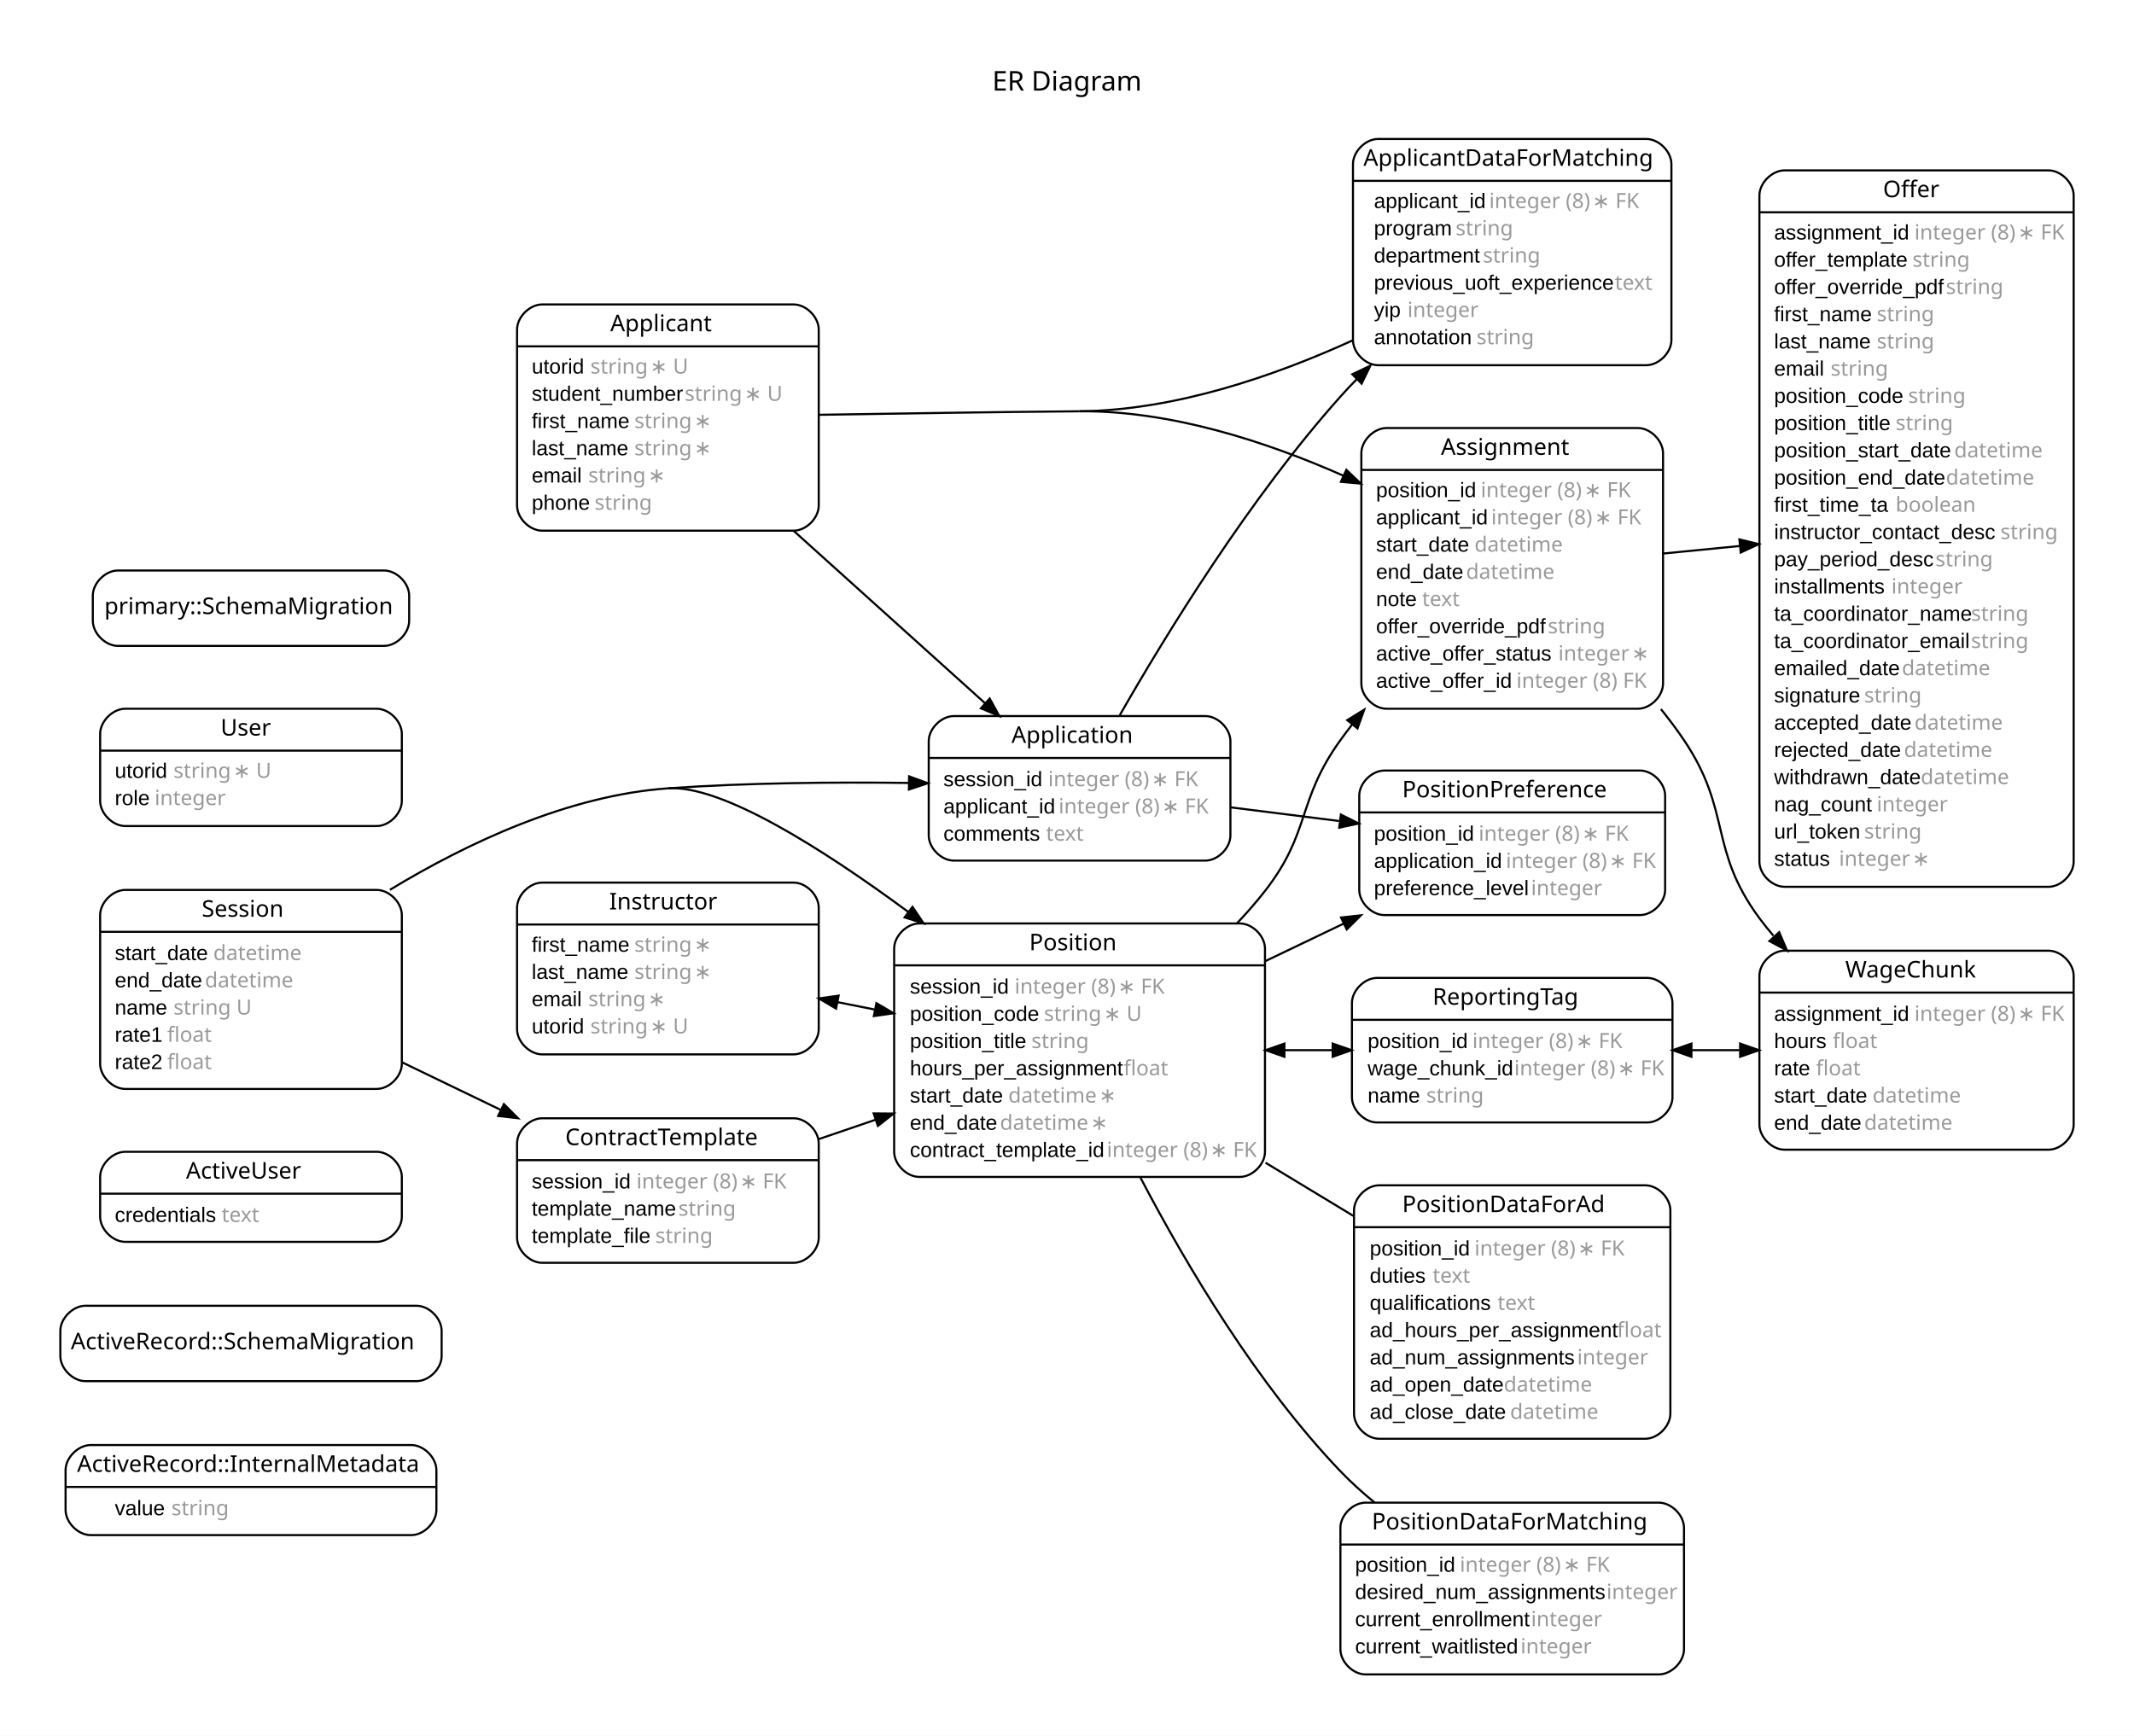
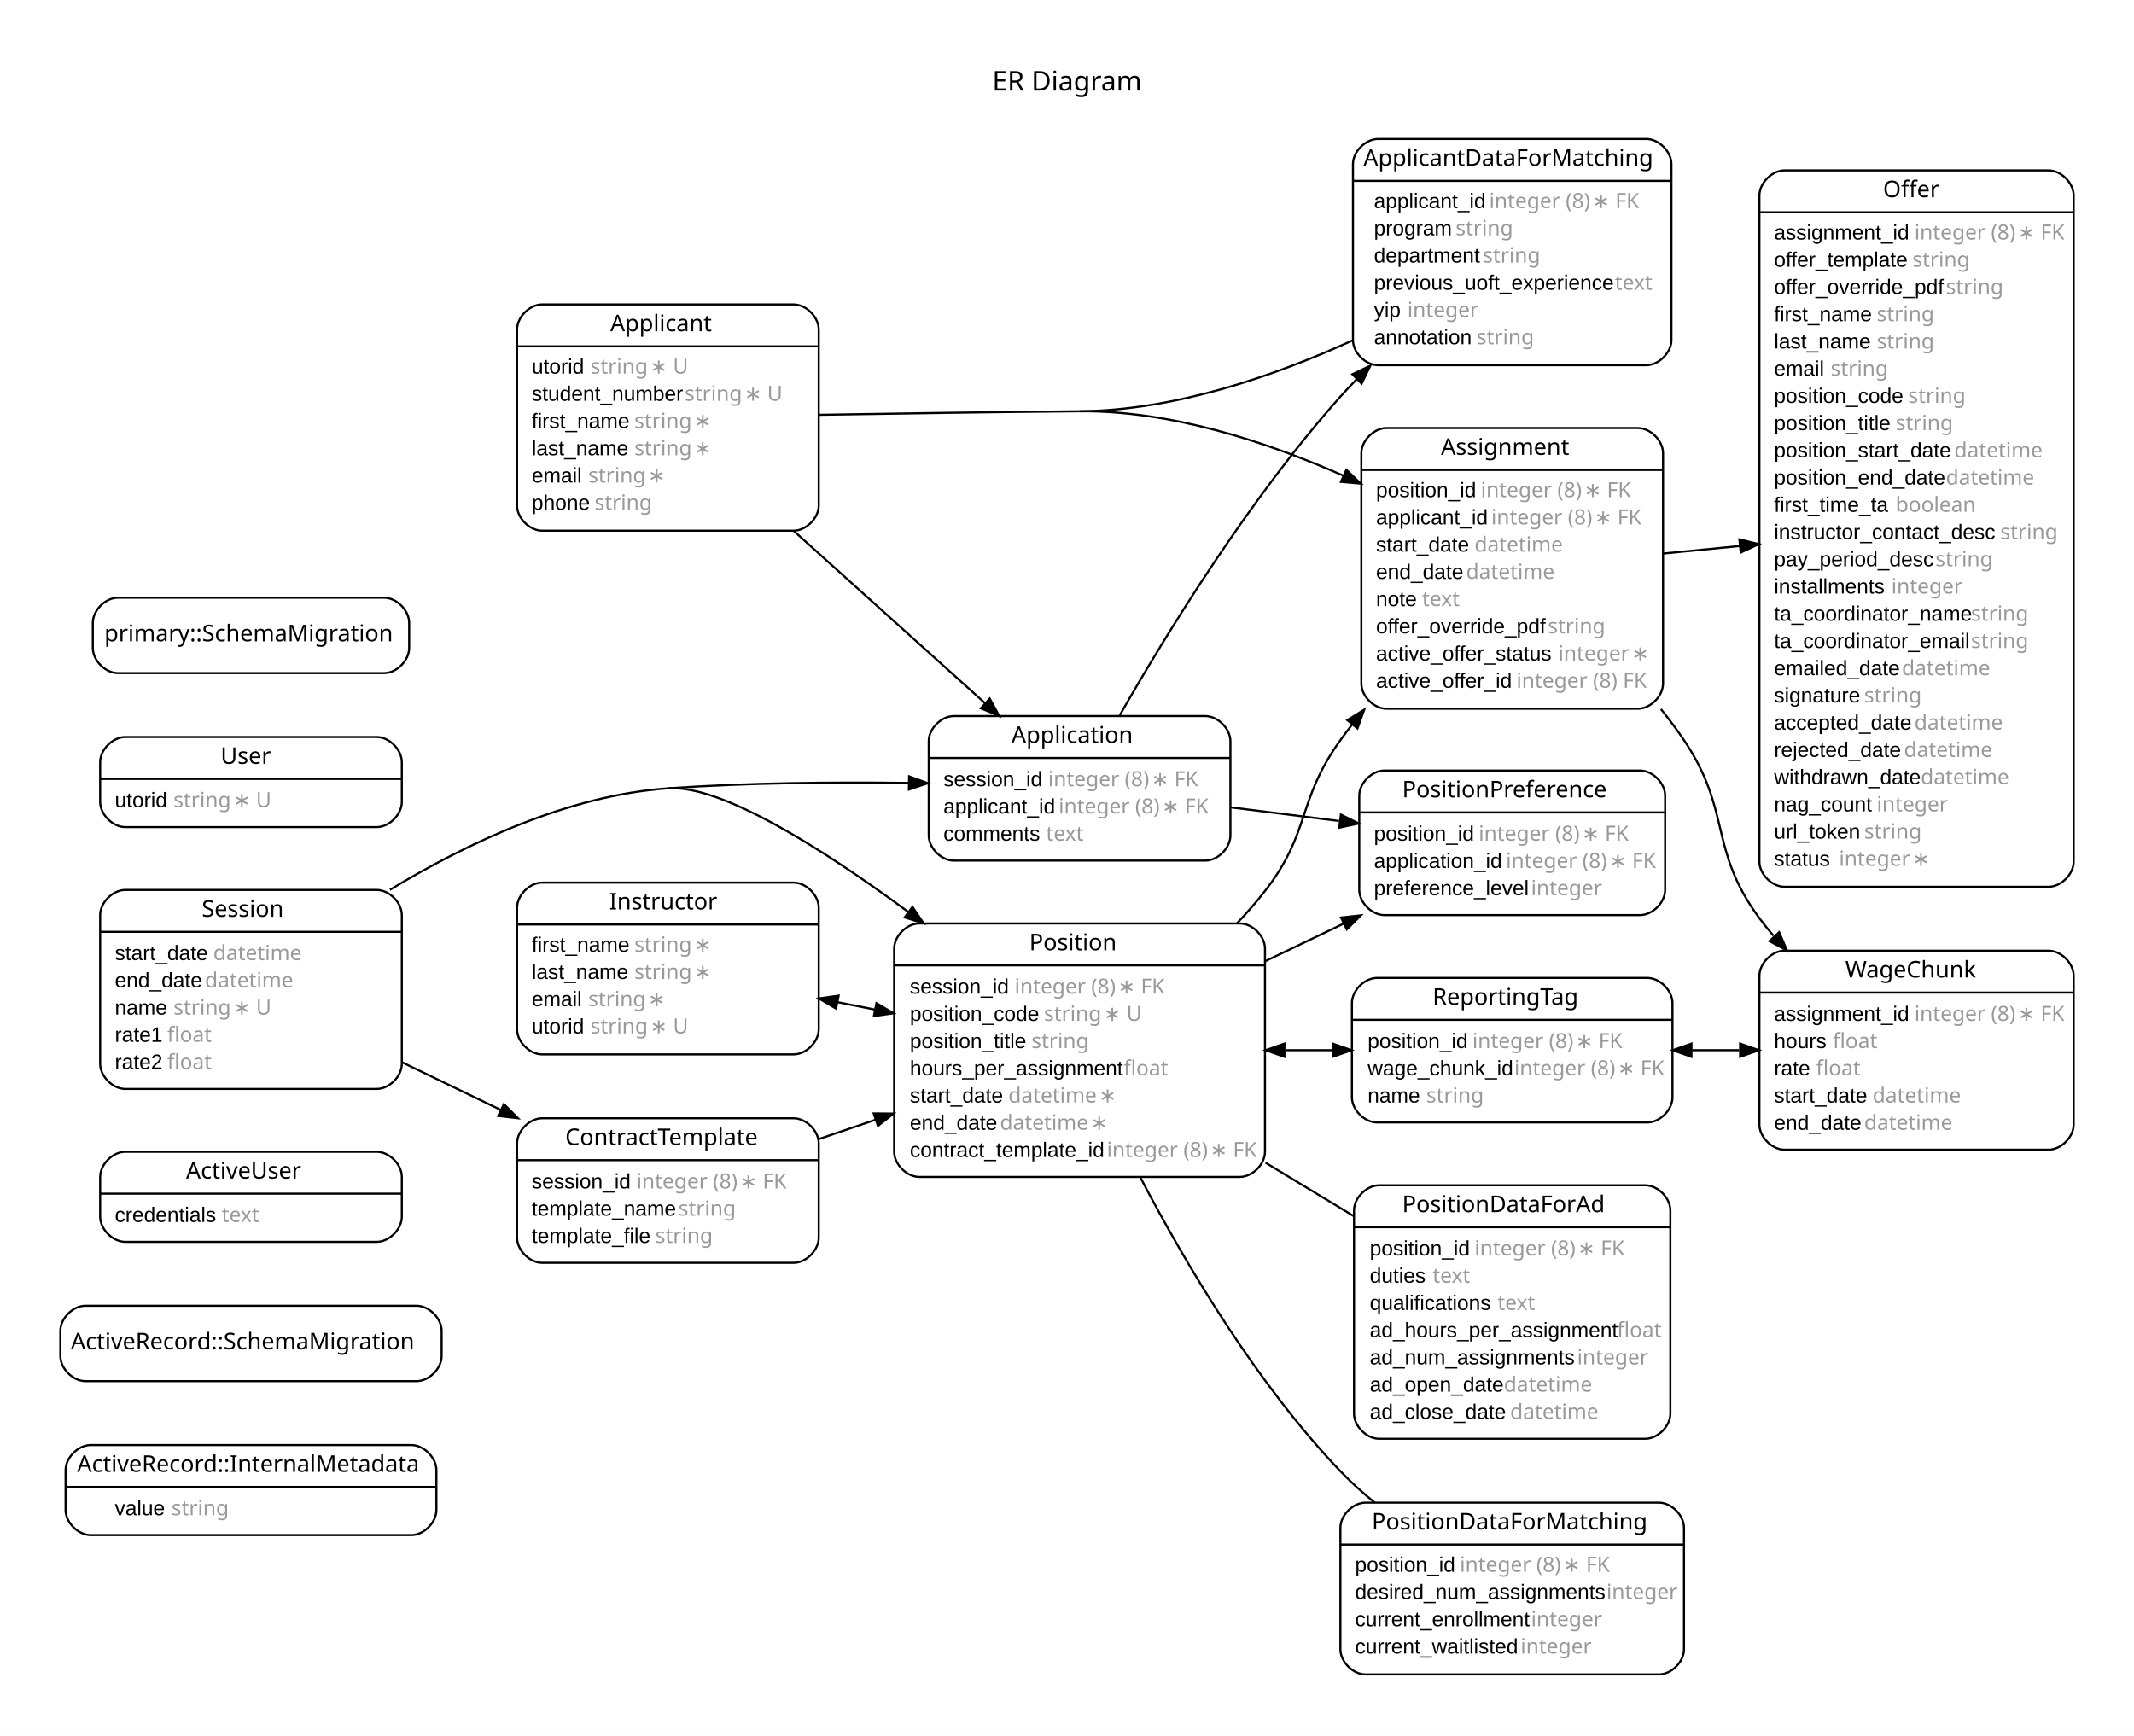
<svg xmlns="http://www.w3.org/2000/svg" width="1019pt" height="829pt" viewBox="0.00 0.00 1018.60 828.60">
  <g id="graph0" class="graph" transform="scale(1 1) rotate(0) translate(28.8 799.8)">
    <polygon fill="#ffffff" stroke="transparent" points="-28.8,28.8 -28.8,-799.8 989.8,-799.8 989.8,28.8 -28.8,28.8" />
    <text text-anchor="middle" x="480.5" y="-756.6" font-family="Arial Bold" font-size="13.00" fill="#000000">ER Diagram</text>
    <g id="node1" class="node">
      <path fill="none" stroke="#000000" d="M14.5,-67C14.5,-67 167.5,-67 167.5,-67 173.5,-67 179.5,-73 179.5,-79 179.5,-79 179.5,-98 179.5,-98 179.5,-104 173.5,-110 167.5,-110 167.5,-110 14.5,-110 14.5,-110 8.5,-110 2.5,-104 2.5,-98 2.5,-98 2.5,-79 2.5,-79 2.5,-73 8.5,-67 14.5,-67" />
      <text text-anchor="start" x="8" y="-97.2" font-family="Arial Bold" font-size="11.00" fill="#000000">ActiveRecord::InternalMetadata</text>
      <polyline fill="none" stroke="#000000" points="2.5,-90 179.5,-90 " />
      <text text-anchor="start" x="26" y="-76.5" font-family="Arial" font-size="10.00" fill="#000000">value </text>
      <text text-anchor="start" x="53" y="-76.5" font-family="Arial Italic" font-size="10.00" fill="#999999">string</text>
    </g>
    <g id="node2" class="node">
      <path fill="none" stroke="#000000" d="M12,-140.5C12,-140.5 170,-140.5 170,-140.5 176,-140.5 182,-146.5 182,-152.5 182,-152.5 182,-164.5 182,-164.5 182,-170.5 176,-176.5 170,-176.5 170,-176.5 12,-176.5 12,-176.5 6,-176.5 0,-170.5 0,-164.5 0,-164.5 0,-152.5 0,-152.5 0,-146.5 6,-140.5 12,-140.5" />
      <text text-anchor="start" x="5" y="-155.7" font-family="Arial Bold" font-size="11.00" fill="#000000">ActiveRecord::SchemaMigration</text>
    </g>
    <g id="node3" class="node">
      <path fill="none" stroke="#000000" d="M31,-207C31,-207 151,-207 151,-207 157,-207 163,-213 163,-219 163,-219 163,-238 163,-238 163,-244 157,-250 151,-250 151,-250 31,-250 31,-250 25,-250 19,-244 19,-238 19,-238 19,-219 19,-219 19,-213 25,-207 31,-207" />
      <text text-anchor="start" x="60" y="-237.2" font-family="Arial Bold" font-size="11.00" fill="#000000">ActiveUser</text>
      <polyline fill="none" stroke="#000000" points="19,-230 163,-230 " />
      <text text-anchor="start" x="26" y="-216.5" font-family="Arial" font-size="10.00" fill="#000000">credentials </text>
      <text text-anchor="start" x="77" y="-216.5" font-family="Arial Italic" font-size="10.00" fill="#999999">text</text>
    </g>
    <g id="node4" class="node">
      <path fill="none" stroke="#000000" d="M230,-546.5C230,-546.5 350,-546.5 350,-546.5 356,-546.5 362,-552.5 362,-558.5 362,-558.5 362,-642.5 362,-642.5 362,-648.5 356,-654.5 350,-654.5 350,-654.5 230,-654.5 230,-654.5 224,-654.5 218,-648.5 218,-642.5 218,-642.5 218,-558.5 218,-558.5 218,-552.5 224,-546.5 230,-546.5" />
      <text text-anchor="start" x="262.5" y="-641.7" font-family="Arial Bold" font-size="11.00" fill="#000000">Applicant</text>
      <polyline fill="none" stroke="#000000" points="218,-634.5 362,-634.5 " />
      <text text-anchor="start" x="225" y="-621.5" font-family="Arial" font-size="10.00" fill="#000000">utorid </text>
      <text text-anchor="start" x="253" y="-621.5" font-family="Arial Italic" font-size="10.00" fill="#999999">string ∗ U</text>
      <text text-anchor="start" x="225" y="-608.5" font-family="Arial" font-size="10.00" fill="#000000">student_number </text>
      <text text-anchor="start" x="298" y="-608.5" font-family="Arial Italic" font-size="10.00" fill="#999999">string ∗ U</text>
      <text text-anchor="start" x="225" y="-595.5" font-family="Arial" font-size="10.00" fill="#000000">first_name </text>
      <text text-anchor="start" x="274" y="-595.5" font-family="Arial Italic" font-size="10.00" fill="#999999">string ∗</text>
      <text text-anchor="start" x="225" y="-582.5" font-family="Arial" font-size="10.00" fill="#000000">last_name </text>
      <text text-anchor="start" x="274" y="-582.5" font-family="Arial Italic" font-size="10.00" fill="#999999">string ∗</text>
      <text text-anchor="start" x="225" y="-569.5" font-family="Arial" font-size="10.00" fill="#000000">email </text>
      <text text-anchor="start" x="252" y="-569.5" font-family="Arial Italic" font-size="10.00" fill="#999999">string ∗</text>
      <text text-anchor="start" x="225" y="-556.5" font-family="Arial" font-size="10.00" fill="#000000">phone </text>
      <text text-anchor="start" x="255" y="-556.5" font-family="Arial Italic" font-size="10.00" fill="#999999">string</text>
    </g>
    <g id="node5" class="node">
      <path fill="none" stroke="#000000" d="M629,-625.5C629,-625.5 757,-625.5 757,-625.5 763,-625.5 769,-631.5 769,-637.5 769,-637.5 769,-721.5 769,-721.5 769,-727.5 763,-733.5 757,-733.5 757,-733.5 629,-733.5 629,-733.5 623,-733.5 617,-727.5 617,-721.5 617,-721.5 617,-637.5 617,-637.5 617,-631.5 623,-625.5 629,-625.5" />
      <text text-anchor="start" x="622" y="-720.7" font-family="Arial Bold" font-size="11.00" fill="#000000">ApplicantDataForMatching</text>
      <polyline fill="none" stroke="#000000" points="617,-713.5 769,-713.5 " />
      <text text-anchor="start" x="627" y="-700.5" font-family="Arial" font-size="10.00" fill="#000000">applicant_id </text>
      <text text-anchor="start" x="682" y="-700.5" font-family="Arial Italic" font-size="10.00" fill="#999999">integer (8) ∗ FK</text>
      <text text-anchor="start" x="627" y="-687.5" font-family="Arial" font-size="10.00" fill="#000000">program </text>
      <text text-anchor="start" x="666" y="-687.5" font-family="Arial Italic" font-size="10.00" fill="#999999">string</text>
      <text text-anchor="start" x="627" y="-674.5" font-family="Arial" font-size="10.00" fill="#000000">department </text>
      <text text-anchor="start" x="679" y="-674.5" font-family="Arial Italic" font-size="10.00" fill="#999999">string</text>
      <text text-anchor="start" x="627" y="-661.5" font-family="Arial" font-size="10.00" fill="#000000">previous_uoft_experience </text>
      <text text-anchor="start" x="742" y="-661.5" font-family="Arial Italic" font-size="10.00" fill="#999999">text</text>
      <text text-anchor="start" x="627" y="-648.5" font-family="Arial" font-size="10.00" fill="#000000">yip </text>
      <text text-anchor="start" x="643" y="-648.5" font-family="Arial Italic" font-size="10.00" fill="#999999">integer</text>
      <text text-anchor="start" x="627" y="-635.5" font-family="Arial" font-size="10.00" fill="#000000">annotation </text>
      <text text-anchor="start" x="676" y="-635.5" font-family="Arial Italic" font-size="10.00" fill="#999999">string</text>
    </g>
    <g id="edge10" class="edge">
      <path fill="none" stroke="#000000" d="M486.5,-603.5C531.576,-603.899 578.971,-620.077 616.971,-637.404" />
    </g>
    <g id="node6" class="node">
      <path fill="none" stroke="#000000" d="M426.5,-389C426.5,-389 546.5,-389 546.5,-389 552.5,-389 558.5,-395 558.5,-401 558.5,-401 558.5,-446 558.5,-446 558.5,-452 552.5,-458 546.5,-458 546.5,-458 426.5,-458 426.5,-458 420.5,-458 414.5,-452 414.5,-446 414.5,-446 414.5,-401 414.5,-401 414.5,-395 420.5,-389 426.5,-389" />
      <text text-anchor="start" x="454" y="-445.2" font-family="Arial Bold" font-size="11.00" fill="#000000">Application</text>
      <polyline fill="none" stroke="#000000" points="414.5,-438 558.5,-438 " />
      <text text-anchor="start" x="421.5" y="-424.5" font-family="Arial" font-size="10.00" fill="#000000">session_id </text>
      <text text-anchor="start" x="471.5" y="-424.5" font-family="Arial Italic" font-size="10.00" fill="#999999">integer (8) ∗ FK</text>
      <text text-anchor="start" x="421.5" y="-411.5" font-family="Arial" font-size="10.00" fill="#000000">applicant_id </text>
      <text text-anchor="start" x="476.5" y="-411.5" font-family="Arial Italic" font-size="10.00" fill="#999999">integer (8) ∗ FK</text>
      <text text-anchor="start" x="421.5" y="-398.5" font-family="Arial" font-size="10.00" fill="#000000">comments </text>
      <text text-anchor="start" x="470.5" y="-398.5" font-family="Arial Italic" font-size="10.00" fill="#999999">text</text>
    </g>
    <g id="edge19" class="edge">
      <path fill="none" stroke="#000000" d="M350.024,-546.432C379.47,-519.909 414.342,-488.497 441.466,-464.065" />
      <polygon fill="#000000" stroke="#000000" points="443.608,-466.375 448.187,-458.011 439.391,-461.694 443.608,-466.375" />
    </g>
    <g id="node7" class="node">
      <path fill="none" stroke="#000000" d="M633,-461.5C633,-461.5 753,-461.5 753,-461.5 759,-461.5 765,-467.5 765,-473.5 765,-473.5 765,-583.5 765,-583.5 765,-589.5 759,-595.5 753,-595.5 753,-595.5 633,-595.5 633,-595.5 627,-595.5 621,-589.5 621,-583.5 621,-583.5 621,-473.5 621,-473.5 621,-467.5 627,-461.5 633,-461.5" />
      <text text-anchor="start" x="659" y="-582.7" font-family="Arial Bold" font-size="11.00" fill="#000000">Assignment</text>
      <polyline fill="none" stroke="#000000" points="621,-575.5 765,-575.5 " />
      <text text-anchor="start" x="628" y="-562.5" font-family="Arial" font-size="10.00" fill="#000000">position_id </text>
      <text text-anchor="start" x="678" y="-562.5" font-family="Arial Italic" font-size="10.00" fill="#999999">integer (8) ∗ FK</text>
      <text text-anchor="start" x="628" y="-549.5" font-family="Arial" font-size="10.00" fill="#000000">applicant_id </text>
      <text text-anchor="start" x="683" y="-549.5" font-family="Arial Italic" font-size="10.00" fill="#999999">integer (8) ∗ FK</text>
      <text text-anchor="start" x="628" y="-536.5" font-family="Arial" font-size="10.00" fill="#000000">start_date </text>
      <text text-anchor="start" x="675" y="-536.5" font-family="Arial Italic" font-size="10.00" fill="#999999">datetime</text>
      <text text-anchor="start" x="628" y="-523.5" font-family="Arial" font-size="10.00" fill="#000000">end_date </text>
      <text text-anchor="start" x="671" y="-523.5" font-family="Arial Italic" font-size="10.00" fill="#999999">datetime</text>
      <text text-anchor="start" x="628" y="-510.5" font-family="Arial" font-size="10.00" fill="#000000">note </text>
      <text text-anchor="start" x="650" y="-510.5" font-family="Arial Italic" font-size="10.00" fill="#999999">text</text>
      <text text-anchor="start" x="628" y="-497.5" font-family="Arial" font-size="10.00" fill="#000000">offer_override_pdf </text>
      <text text-anchor="start" x="710" y="-497.5" font-family="Arial Italic" font-size="10.00" fill="#999999">string</text>
      <text text-anchor="start" x="628" y="-484.5" font-family="Arial" font-size="10.00" fill="#000000">active_offer_status </text>
      <text text-anchor="start" x="715" y="-484.5" font-family="Arial Italic" font-size="10.00" fill="#999999">integer ∗</text>
      <text text-anchor="start" x="628" y="-471.5" font-family="Arial" font-size="10.00" fill="#000000">active_offer_id </text>
      <text text-anchor="start" x="695" y="-471.5" font-family="Arial Italic" font-size="10.00" fill="#999999">integer (8) FK</text>
    </g>
    <g id="edge17" class="edge">
      <path fill="none" stroke="#000000" d="M362.323,-601.826C399.443,-602.45 445.389,-603.136 486.5,-603.5" />
      <path fill="none" stroke="#000000" d="M486.5,-603.5C529.76,-603.883 575.222,-589.204 612.443,-572.735" />
      <polygon fill="#000000" stroke="#000000" points="613.846,-575.558 620.743,-568.973 611.245,-569.819 613.846,-575.558" />
    </g>
    <g id="edge11" class="edge">
      <path fill="none" stroke="#000000" d="M505.644,-458.333C528.078,-497.541 567.726,-562.08 611,-610.5 613.511,-613.309 616.137,-616.106 618.846,-618.874" />
      <polygon fill="#000000" stroke="#000000" points="616.69,-621.173 625.298,-625.275 621.127,-616.7 616.69,-621.173" />
    </g>
    <g id="node14" class="node">
      <path fill="none" stroke="#000000" d="M632,-363C632,-363 754,-363 754,-363 760,-363 766,-369 766,-375 766,-375 766,-420 766,-420 766,-426 760,-432 754,-432 754,-432 632,-432 632,-432 626,-432 620,-426 620,-420 620,-420 620,-375 620,-375 620,-369 626,-363 632,-363" />
      <text text-anchor="start" x="640.5" y="-419.2" font-family="Arial Bold" font-size="11.00" fill="#000000">PositionPreference</text>
      <polyline fill="none" stroke="#000000" points="620,-412 766,-412 " />
      <text text-anchor="start" x="627" y="-398.5" font-family="Arial" font-size="10.00" fill="#000000">position_id </text>
      <text text-anchor="start" x="677" y="-398.5" font-family="Arial Italic" font-size="10.00" fill="#999999">integer (8) ∗ FK</text>
      <text text-anchor="start" x="627" y="-385.5" font-family="Arial" font-size="10.00" fill="#000000">application_id </text>
      <text text-anchor="start" x="690" y="-385.5" font-family="Arial Italic" font-size="10.00" fill="#999999">integer (8) ∗ FK</text>
      <text text-anchor="start" x="627" y="-372.5" font-family="Arial" font-size="10.00" fill="#000000">preference_level </text>
      <text text-anchor="start" x="702" y="-372.5" font-family="Arial Italic" font-size="10.00" fill="#999999">integer</text>
    </g>
    <g id="edge15" class="edge">
      <path fill="none" stroke="#000000" d="M558.724,-414.406C575.406,-412.306 593.28,-410.055 610.369,-407.904" />
      <polygon fill="#000000" stroke="#000000" points="611.233,-410.97 619.769,-406.72 610.446,-404.719 611.233,-410.97" />
    </g>
    <g id="node10" class="node">
      <path fill="none" stroke="#000000" d="M823,-376.5C823,-376.5 949,-376.5 949,-376.5 955,-376.5 961,-382.5 961,-388.5 961,-388.5 961,-706.5 961,-706.5 961,-712.5 955,-718.5 949,-718.5 949,-718.5 823,-718.5 823,-718.5 817,-718.5 811,-712.5 811,-706.5 811,-706.5 811,-388.5 811,-388.5 811,-382.5 817,-376.5 823,-376.5" />
      <text text-anchor="start" x="870" y="-705.7" font-family="Arial Bold" font-size="11.00" fill="#000000">Offer</text>
      <polyline fill="none" stroke="#000000" points="811,-698.5 961,-698.5 " />
      <text text-anchor="start" x="818" y="-685.5" font-family="Arial" font-size="10.00" fill="#000000">assignment_id </text>
      <text text-anchor="start" x="885" y="-685.5" font-family="Arial Italic" font-size="10.00" fill="#999999">integer (8) ∗ FK</text>
      <text text-anchor="start" x="818" y="-672.5" font-family="Arial" font-size="10.00" fill="#000000">offer_template </text>
      <text text-anchor="start" x="884" y="-672.5" font-family="Arial Italic" font-size="10.00" fill="#999999">string</text>
      <text text-anchor="start" x="818" y="-659.5" font-family="Arial" font-size="10.00" fill="#000000">offer_override_pdf </text>
      <text text-anchor="start" x="900" y="-659.5" font-family="Arial Italic" font-size="10.00" fill="#999999">string</text>
      <text text-anchor="start" x="818" y="-646.5" font-family="Arial" font-size="10.00" fill="#000000">first_name </text>
      <text text-anchor="start" x="867" y="-646.5" font-family="Arial Italic" font-size="10.00" fill="#999999">string</text>
      <text text-anchor="start" x="818" y="-633.5" font-family="Arial" font-size="10.00" fill="#000000">last_name </text>
      <text text-anchor="start" x="867" y="-633.5" font-family="Arial Italic" font-size="10.00" fill="#999999">string</text>
      <text text-anchor="start" x="818" y="-620.5" font-family="Arial" font-size="10.00" fill="#000000">email </text>
      <text text-anchor="start" x="845" y="-620.5" font-family="Arial Italic" font-size="10.00" fill="#999999">string</text>
      <text text-anchor="start" x="818" y="-607.5" font-family="Arial" font-size="10.00" fill="#000000">position_code </text>
      <text text-anchor="start" x="882" y="-607.5" font-family="Arial Italic" font-size="10.00" fill="#999999">string</text>
      <text text-anchor="start" x="818" y="-594.5" font-family="Arial" font-size="10.00" fill="#000000">position_title </text>
      <text text-anchor="start" x="876" y="-594.5" font-family="Arial Italic" font-size="10.00" fill="#999999">string</text>
      <text text-anchor="start" x="818" y="-581.5" font-family="Arial" font-size="10.00" fill="#000000">position_start_date </text>
      <text text-anchor="start" x="904" y="-581.5" font-family="Arial Italic" font-size="10.00" fill="#999999">datetime</text>
      <text text-anchor="start" x="818" y="-568.5" font-family="Arial" font-size="10.00" fill="#000000">position_end_date </text>
      <text text-anchor="start" x="900" y="-568.5" font-family="Arial Italic" font-size="10.00" fill="#999999">datetime</text>
      <text text-anchor="start" x="818" y="-555.5" font-family="Arial" font-size="10.00" fill="#000000">first_time_ta </text>
      <text text-anchor="start" x="876" y="-555.5" font-family="Arial Italic" font-size="10.00" fill="#999999">boolean</text>
      <text text-anchor="start" x="818" y="-542.5" font-family="Arial" font-size="10.00" fill="#000000">instructor_contact_desc </text>
      <text text-anchor="start" x="926" y="-542.5" font-family="Arial Italic" font-size="10.00" fill="#999999">string</text>
      <text text-anchor="start" x="818" y="-529.5" font-family="Arial" font-size="10.00" fill="#000000">pay_period_desc </text>
      <text text-anchor="start" x="895" y="-529.5" font-family="Arial Italic" font-size="10.00" fill="#999999">string</text>
      <text text-anchor="start" x="818" y="-516.5" font-family="Arial" font-size="10.00" fill="#000000">installments </text>
      <text text-anchor="start" x="874" y="-516.5" font-family="Arial Italic" font-size="10.00" fill="#999999">integer</text>
      <text text-anchor="start" x="818" y="-503.5" font-family="Arial" font-size="10.00" fill="#000000">ta_coordinator_name </text>
      <text text-anchor="start" x="912" y="-503.5" font-family="Arial Italic" font-size="10.00" fill="#999999">string</text>
      <text text-anchor="start" x="818" y="-490.5" font-family="Arial" font-size="10.00" fill="#000000">ta_coordinator_email </text>
      <text text-anchor="start" x="912" y="-490.5" font-family="Arial Italic" font-size="10.00" fill="#999999">string</text>
      <text text-anchor="start" x="818" y="-477.5" font-family="Arial" font-size="10.00" fill="#000000">emailed_date </text>
      <text text-anchor="start" x="879" y="-477.5" font-family="Arial Italic" font-size="10.00" fill="#999999">datetime</text>
      <text text-anchor="start" x="818" y="-464.5" font-family="Arial" font-size="10.00" fill="#000000">signature </text>
      <text text-anchor="start" x="861" y="-464.5" font-family="Arial Italic" font-size="10.00" fill="#999999">string</text>
      <text text-anchor="start" x="818" y="-451.5" font-family="Arial" font-size="10.00" fill="#000000">accepted_date </text>
      <text text-anchor="start" x="885" y="-451.5" font-family="Arial Italic" font-size="10.00" fill="#999999">datetime</text>
      <text text-anchor="start" x="818" y="-438.5" font-family="Arial" font-size="10.00" fill="#000000">rejected_date </text>
      <text text-anchor="start" x="880" y="-438.5" font-family="Arial Italic" font-size="10.00" fill="#999999">datetime</text>
      <text text-anchor="start" x="818" y="-425.5" font-family="Arial" font-size="10.00" fill="#000000">withdrawn_date </text>
      <text text-anchor="start" x="888" y="-425.5" font-family="Arial Italic" font-size="10.00" fill="#999999">datetime</text>
      <text text-anchor="start" x="818" y="-412.5" font-family="Arial" font-size="10.00" fill="#000000">nag_count </text>
      <text text-anchor="start" x="867" y="-412.5" font-family="Arial Italic" font-size="10.00" fill="#999999">integer</text>
      <text text-anchor="start" x="818" y="-399.5" font-family="Arial" font-size="10.00" fill="#000000">url_token </text>
      <text text-anchor="start" x="861" y="-399.5" font-family="Arial Italic" font-size="10.00" fill="#999999">string</text>
      <text text-anchor="start" x="818" y="-386.5" font-family="Arial" font-size="10.00" fill="#000000">status </text>
      <text text-anchor="start" x="849" y="-386.5" font-family="Arial Italic" font-size="10.00" fill="#999999">integer ∗</text>
    </g>
    <g id="edge12" class="edge">
      <path fill="none" stroke="#000000" d="M765.14,-535.602C777,-536.769 789.385,-537.989 801.512,-539.183" />
      <polygon fill="#000000" stroke="#000000" points="801.458,-542.342 810.723,-540.089 802.075,-536.073 801.458,-542.342" />
    </g>
    <g id="node18" class="node">
      <path fill="none" stroke="#000000" d="M823,-251C823,-251 949,-251 949,-251 955,-251 961,-257 961,-263 961,-263 961,-334 961,-334 961,-340 955,-346 949,-346 949,-346 823,-346 823,-346 817,-346 811,-340 811,-334 811,-334 811,-263 811,-263 811,-257 817,-251 823,-251" />
      <text text-anchor="start" x="852" y="-333.2" font-family="Arial Bold" font-size="11.00" fill="#000000">WageChunk</text>
      <polyline fill="none" stroke="#000000" points="811,-326 961,-326 " />
      <text text-anchor="start" x="818" y="-312.5" font-family="Arial" font-size="10.00" fill="#000000">assignment_id </text>
      <text text-anchor="start" x="885" y="-312.5" font-family="Arial Italic" font-size="10.00" fill="#999999">integer (8) ∗ FK</text>
      <text text-anchor="start" x="818" y="-299.5" font-family="Arial" font-size="10.00" fill="#000000">hours </text>
      <text text-anchor="start" x="846" y="-299.5" font-family="Arial Italic" font-size="10.00" fill="#999999">float</text>
      <text text-anchor="start" x="818" y="-286.5" font-family="Arial" font-size="10.00" fill="#000000">rate </text>
      <text text-anchor="start" x="838" y="-286.5" font-family="Arial Italic" font-size="10.00" fill="#999999">float</text>
      <text text-anchor="start" x="818" y="-273.5" font-family="Arial" font-size="10.00" fill="#000000">start_date </text>
      <text text-anchor="start" x="865" y="-273.5" font-family="Arial Italic" font-size="10.00" fill="#999999">datetime</text>
      <text text-anchor="start" x="818" y="-260.5" font-family="Arial" font-size="10.00" fill="#000000">end_date </text>
      <text text-anchor="start" x="861" y="-260.5" font-family="Arial Italic" font-size="10.00" fill="#999999">datetime</text>
    </g>
    <g id="edge16" class="edge">
      <path fill="none" stroke="#000000" d="M763.994,-461.325C767.914,-456.469 771.625,-451.509 775,-446.5 797.928,-412.478 786.619,-394.495 811,-361.5 813.094,-358.666 815.34,-355.879 817.7,-353.148" />
      <polygon fill="#000000" stroke="#000000" points="820.434,-354.827 824.187,-346.062 815.787,-350.573 820.434,-354.827" />
    </g>
    <g id="node8" class="node">
      <path fill="none" stroke="#000000" d="M230,-197C230,-197 350,-197 350,-197 356,-197 362,-203 362,-209 362,-209 362,-254 362,-254 362,-260 356,-266 350,-266 350,-266 230,-266 230,-266 224,-266 218,-260 218,-254 218,-254 218,-209 218,-209 218,-203 224,-197 230,-197" />
      <text text-anchor="start" x="241" y="-253.2" font-family="Arial Bold" font-size="11.00" fill="#000000">ContractTemplate</text>
      <polyline fill="none" stroke="#000000" points="218,-246 362,-246 " />
      <text text-anchor="start" x="225" y="-232.5" font-family="Arial" font-size="10.00" fill="#000000">session_id </text>
      <text text-anchor="start" x="275" y="-232.5" font-family="Arial Italic" font-size="10.00" fill="#999999">integer (8) ∗ FK</text>
      <text text-anchor="start" x="225" y="-219.5" font-family="Arial" font-size="10.00" fill="#000000">template_name </text>
      <text text-anchor="start" x="295" y="-219.5" font-family="Arial Italic" font-size="10.00" fill="#999999">string</text>
      <text text-anchor="start" x="225" y="-206.5" font-family="Arial" font-size="10.00" fill="#000000">template_file </text>
      <text text-anchor="start" x="284" y="-206.5" font-family="Arial Italic" font-size="10.00" fill="#999999">string</text>
    </g>
    <g id="node11" class="node">
      <path fill="none" stroke="#000000" d="M410,-238C410,-238 563,-238 563,-238 569,-238 575,-244 575,-250 575,-250 575,-347 575,-347 575,-353 569,-359 563,-359 563,-359 410,-359 410,-359 404,-359 398,-353 398,-347 398,-347 398,-250 398,-250 398,-244 404,-238 410,-238" />
      <text text-anchor="start" x="462.5" y="-346.2" font-family="Arial Bold" font-size="11.00" fill="#000000">Position</text>
      <polyline fill="none" stroke="#000000" points="398,-339 575,-339 " />
      <text text-anchor="start" x="405.5" y="-325.5" font-family="Arial" font-size="10.00" fill="#000000">session_id </text>
      <text text-anchor="start" x="455.5" y="-325.5" font-family="Arial Italic" font-size="10.00" fill="#999999">integer (8) ∗ FK</text>
      <text text-anchor="start" x="405.5" y="-312.5" font-family="Arial" font-size="10.00" fill="#000000">position_code </text>
      <text text-anchor="start" x="469.5" y="-312.5" font-family="Arial Italic" font-size="10.00" fill="#999999">string ∗ U</text>
      <text text-anchor="start" x="405.5" y="-299.5" font-family="Arial" font-size="10.00" fill="#000000">position_title </text>
      <text text-anchor="start" x="463.5" y="-299.5" font-family="Arial Italic" font-size="10.00" fill="#999999">string</text>
      <text text-anchor="start" x="405.5" y="-286.5" font-family="Arial" font-size="10.00" fill="#000000">hours_per_assignment </text>
      <text text-anchor="start" x="507.5" y="-286.5" font-family="Arial Italic" font-size="10.00" fill="#999999">float</text>
      <text text-anchor="start" x="405.5" y="-273.5" font-family="Arial" font-size="10.00" fill="#000000">start_date </text>
      <text text-anchor="start" x="452.5" y="-273.5" font-family="Arial Italic" font-size="10.00" fill="#999999">datetime ∗</text>
      <text text-anchor="start" x="405.5" y="-260.5" font-family="Arial" font-size="10.00" fill="#000000">end_date </text>
      <text text-anchor="start" x="448.5" y="-260.5" font-family="Arial Italic" font-size="10.00" fill="#999999">datetime ∗</text>
      <text text-anchor="start" x="405.5" y="-247.5" font-family="Arial" font-size="10.00" fill="#000000">contract_template_id </text>
      <text text-anchor="start" x="499.5" y="-247.5" font-family="Arial Italic" font-size="10.00" fill="#999999">integer (8) ∗ FK</text>
    </g>
    <g id="edge9" class="edge">
      <path fill="none" stroke="#000000" d="M362.054,-256.068C370.852,-259.068 379.953,-262.171 389.045,-265.271" />
      <polygon fill="#000000" stroke="#000000" points="388.214,-268.316 397.749,-268.239 390.247,-262.353 388.214,-268.316" />
    </g>
    <g id="node9" class="node">
      <path fill="none" stroke="#000000" d="M230,-296.5C230,-296.5 350,-296.5 350,-296.5 356,-296.5 362,-302.5 362,-308.5 362,-308.5 362,-366.5 362,-366.5 362,-372.5 356,-378.5 350,-378.5 350,-378.5 230,-378.5 230,-378.5 224,-378.5 218,-372.5 218,-366.5 218,-366.5 218,-308.5 218,-308.5 218,-302.5 224,-296.5 230,-296.5" />
      <text text-anchor="start" x="262" y="-365.7" font-family="Arial Bold" font-size="11.00" fill="#000000">Instructor</text>
      <polyline fill="none" stroke="#000000" points="218,-358.5 362,-358.5 " />
      <text text-anchor="start" x="225" y="-345.5" font-family="Arial" font-size="10.00" fill="#000000">first_name </text>
      <text text-anchor="start" x="274" y="-345.5" font-family="Arial Italic" font-size="10.00" fill="#999999">string ∗</text>
      <text text-anchor="start" x="225" y="-332.5" font-family="Arial" font-size="10.00" fill="#000000">last_name </text>
      <text text-anchor="start" x="274" y="-332.5" font-family="Arial Italic" font-size="10.00" fill="#999999">string ∗</text>
      <text text-anchor="start" x="225" y="-319.5" font-family="Arial" font-size="10.00" fill="#000000">email </text>
      <text text-anchor="start" x="252" y="-319.5" font-family="Arial Italic" font-size="10.00" fill="#999999">string ∗</text>
      <text text-anchor="start" x="225" y="-306.5" font-family="Arial" font-size="10.00" fill="#000000">utorid </text>
      <text text-anchor="start" x="253" y="-306.5" font-family="Arial Italic" font-size="10.00" fill="#999999">string ∗ U</text>
    </g>
    <g id="edge1" class="edge">
      <path fill="none" stroke="#000000" d="M371.126,-321.399C376.89,-320.255 382.736,-319.094 388.579,-317.935" />
      <polygon fill="#000000" stroke="#000000" points="370.268,-318.357 362.054,-323.199 371.495,-324.537 370.268,-318.357" />
      <polygon fill="#000000" stroke="#000000" points="389.534,-320.957 397.749,-316.115 388.308,-314.777 389.534,-320.957" />
    </g>
    <g id="edge3" class="edge">
      <path fill="none" stroke="#000000" d="M561.61,-359.041C566.368,-364.056 570.889,-369.23 575,-374.5 597.005,-402.71 590.081,-417.476 611,-446.5 612.766,-448.95 614.606,-451.394 616.506,-453.825" />
      <polygon fill="#000000" stroke="#000000" points="614.26,-456.057 622.371,-461.07 619.157,-452.093 614.26,-456.057" />
    </g>
    <g id="node12" class="node">
      <path fill="none" stroke="#000000" d="M629.5,-113C629.5,-113 756.5,-113 756.5,-113 762.5,-113 768.5,-119 768.5,-125 768.5,-125 768.5,-222 768.5,-222 768.5,-228 762.5,-234 756.5,-234 756.5,-234 629.5,-234 629.5,-234 623.5,-234 617.5,-228 617.5,-222 617.5,-222 617.5,-125 617.5,-125 617.5,-119 623.5,-113 629.5,-113" />
      <text text-anchor="start" x="640.5" y="-221.2" font-family="Arial Bold" font-size="11.00" fill="#000000">PositionDataForAd</text>
      <polyline fill="none" stroke="#000000" points="617.5,-214 768.5,-214 " />
      <text text-anchor="start" x="625" y="-200.5" font-family="Arial" font-size="10.00" fill="#000000">position_id </text>
      <text text-anchor="start" x="675" y="-200.5" font-family="Arial Italic" font-size="10.00" fill="#999999">integer (8) ∗ FK</text>
      <text text-anchor="start" x="625" y="-187.5" font-family="Arial" font-size="10.00" fill="#000000">duties </text>
      <text text-anchor="start" x="655" y="-187.5" font-family="Arial Italic" font-size="10.00" fill="#999999">text</text>
      <text text-anchor="start" x="625" y="-174.5" font-family="Arial" font-size="10.00" fill="#000000">qualifications </text>
      <text text-anchor="start" x="686" y="-174.5" font-family="Arial Italic" font-size="10.00" fill="#999999">text</text>
      <text text-anchor="start" x="625" y="-161.5" font-family="Arial" font-size="10.00" fill="#000000">ad_hours_per_assignment </text>
      <text text-anchor="start" x="743" y="-161.5" font-family="Arial Italic" font-size="10.00" fill="#999999">float</text>
      <text text-anchor="start" x="625" y="-148.5" font-family="Arial" font-size="10.00" fill="#000000">ad_num_assignments </text>
      <text text-anchor="start" x="724" y="-148.5" font-family="Arial Italic" font-size="10.00" fill="#999999">integer</text>
      <text text-anchor="start" x="625" y="-135.5" font-family="Arial" font-size="10.00" fill="#000000">ad_open_date </text>
      <text text-anchor="start" x="689" y="-135.5" font-family="Arial Italic" font-size="10.00" fill="#999999">datetime</text>
      <text text-anchor="start" x="625" y="-122.5" font-family="Arial" font-size="10.00" fill="#000000">ad_close_date </text>
      <text text-anchor="start" x="692" y="-122.5" font-family="Arial Italic" font-size="10.00" fill="#999999">datetime</text>
    </g>
    <g id="edge6" class="edge">
      <path fill="none" stroke="#000000" d="M575.273,-244.763C589.265,-236.293 603.619,-227.605 617.28,-219.336" />
    </g>
    <g id="node13" class="node">
      <path fill="none" stroke="#000000" d="M623,-.5C623,-.5 763,-.5 763,-.5 769,-.5 775,-6.5 775,-12.5 775,-12.5 775,-70.5 775,-70.5 775,-76.5 769,-82.5 763,-82.5 763,-82.5 623,-82.5 623,-82.5 617,-82.5 611,-76.5 611,-70.5 611,-70.5 611,-12.5 611,-12.5 611,-6.5 617,-.5 623,-.5" />
      <text text-anchor="start" x="626" y="-69.7" font-family="Arial Bold" font-size="11.00" fill="#000000">PositionDataForMatching</text>
      <polyline fill="none" stroke="#000000" points="611,-62.5 775,-62.5 " />
      <text text-anchor="start" x="618" y="-49.5" font-family="Arial" font-size="10.00" fill="#000000">position_id </text>
      <text text-anchor="start" x="668" y="-49.5" font-family="Arial Italic" font-size="10.00" fill="#999999">integer (8) ∗ FK</text>
      <text text-anchor="start" x="618" y="-36.5" font-family="Arial" font-size="10.00" fill="#000000">desired_num_assignments </text>
      <text text-anchor="start" x="738" y="-36.5" font-family="Arial Italic" font-size="10.00" fill="#999999">integer</text>
      <text text-anchor="start" x="618" y="-23.5" font-family="Arial" font-size="10.00" fill="#000000">current_enrollment </text>
      <text text-anchor="start" x="702" y="-23.5" font-family="Arial Italic" font-size="10.00" fill="#999999">integer</text>
      <text text-anchor="start" x="618" y="-10.5" font-family="Arial" font-size="10.00" fill="#000000">current_waitlisted </text>
      <text text-anchor="start" x="697" y="-10.5" font-family="Arial Italic" font-size="10.00" fill="#999999">integer</text>
    </g>
    <g id="edge7" class="edge">
      <path fill="none" stroke="#000000" d="M515.556,-237.673C537.77,-195.251 571.281,-139.031 611,-97.5 616.004,-92.267 621.574,-87.244 627.388,-82.503" />
    </g>
    <g id="edge4" class="edge">
      <path fill="none" stroke="#000000" d="M575.273,-341.06C587.619,-346.978 600.246,-353.032 612.43,-358.873" />
      <polygon fill="#000000" stroke="#000000" points="611.308,-361.829 620.785,-362.879 614.032,-356.148 611.308,-361.829" />
    </g>
    <g id="node15" class="node">
      <path fill="none" stroke="#000000" d="M628.5,-264C628.5,-264 757.5,-264 757.5,-264 763.5,-264 769.5,-270 769.5,-276 769.5,-276 769.5,-321 769.5,-321 769.5,-327 763.5,-333 757.5,-333 757.5,-333 628.5,-333 628.5,-333 622.5,-333 616.5,-327 616.5,-321 616.5,-321 616.5,-276 616.5,-276 616.5,-270 622.5,-264 628.5,-264" />
      <text text-anchor="start" x="655" y="-320.2" font-family="Arial Bold" font-size="11.00" fill="#000000">ReportingTag</text>
      <polyline fill="none" stroke="#000000" points="616.5,-313 769.5,-313 " />
      <text text-anchor="start" x="624" y="-299.5" font-family="Arial" font-size="10.00" fill="#000000">position_id </text>
      <text text-anchor="start" x="674" y="-299.5" font-family="Arial Italic" font-size="10.00" fill="#999999">integer (8) ∗ FK</text>
      <text text-anchor="start" x="624" y="-286.5" font-family="Arial" font-size="10.00" fill="#000000">wage_chunk_id </text>
      <text text-anchor="start" x="694" y="-286.5" font-family="Arial Italic" font-size="10.00" fill="#999999">integer (8) ∗ FK</text>
      <text text-anchor="start" x="624" y="-273.5" font-family="Arial" font-size="10.00" fill="#000000">name </text>
      <text text-anchor="start" x="652" y="-273.5" font-family="Arial Italic" font-size="10.00" fill="#999999">string</text>
    </g>
    <g id="edge2" class="edge">
      <path fill="none" stroke="#000000" d="M584.279,-298.5C591.842,-298.5 599.445,-298.5 606.923,-298.5" />
      <polygon fill="#000000" stroke="#000000" points="584.273,-295.35 575.273,-298.5 584.273,-301.65 584.273,-295.35" />
      <polygon fill="#000000" stroke="#000000" points="607.318,-301.65 616.318,-298.5 607.318,-295.35 607.318,-301.65" />
    </g>
    <g id="edge18" class="edge">
      <path fill="none" stroke="#000000" d="M778.855,-298.5C786.342,-298.5 793.916,-298.5 801.393,-298.5" />
      <polygon fill="#000000" stroke="#000000" points="778.556,-295.35 769.556,-298.5 778.556,-301.65 778.556,-295.35" />
      <polygon fill="#000000" stroke="#000000" points="801.798,-301.65 810.798,-298.5 801.798,-295.35 801.798,-301.65" />
    </g>
    <g id="node16" class="node">
      <path fill="none" stroke="#000000" d="M31,-280C31,-280 151,-280 151,-280 157,-280 163,-286 163,-292 163,-292 163,-363 163,-363 163,-369 157,-375 151,-375 151,-375 31,-375 31,-375 25,-375 19,-369 19,-363 19,-363 19,-292 19,-292 19,-286 25,-280 31,-280" />
      <text text-anchor="start" x="67.5" y="-362.2" font-family="Arial Bold" font-size="11.00" fill="#000000">Session</text>
      <polyline fill="none" stroke="#000000" points="19,-355 163,-355 " />
      <text text-anchor="start" x="26" y="-341.5" font-family="Arial" font-size="10.00" fill="#000000">start_date </text>
      <text text-anchor="start" x="73" y="-341.5" font-family="Arial Italic" font-size="10.00" fill="#999999">datetime</text>
      <text text-anchor="start" x="26" y="-328.5" font-family="Arial" font-size="10.00" fill="#000000">end_date </text>
      <text text-anchor="start" x="69" y="-328.5" font-family="Arial Italic" font-size="10.00" fill="#999999">datetime</text>
      <text text-anchor="start" x="26" y="-315.5" font-family="Arial" font-size="10.00" fill="#000000">name </text>
-       <text text-anchor="start" x="54" y="-315.5" font-family="Arial Italic" font-size="10.00" fill="#999999">string U</text>
+       <text text-anchor="start" x="54" y="-315.5" font-family="Arial Italic" font-size="10.00" fill="#999999">string ∗ U</text>
      <text text-anchor="start" x="26" y="-302.5" font-family="Arial" font-size="10.00" fill="#000000">rate1 </text>
      <text text-anchor="start" x="51" y="-302.5" font-family="Arial Italic" font-size="10.00" fill="#999999">float</text>
      <text text-anchor="start" x="26" y="-289.5" font-family="Arial" font-size="10.00" fill="#000000">rate2 </text>
      <text text-anchor="start" x="51" y="-289.5" font-family="Arial Italic" font-size="10.00" fill="#999999">float</text>
    </g>
    <g id="edge13" class="edge">
      <path fill="none" stroke="#000000" d="M290,-423.5C327.642,-426.168 369.441,-426.531 404.777,-426.082" />
      <polygon fill="#000000" stroke="#000000" points="405.136,-429.227 414.088,-425.943 405.042,-422.927 405.136,-429.227" />
    </g>
    <g id="edge14" class="edge">
      <path fill="none" stroke="#000000" d="M163.125,-292.706C178.329,-285.372 194.458,-277.591 209.933,-270.125" />
      <polygon fill="#000000" stroke="#000000" points="211.717,-272.762 218.454,-266.015 208.979,-267.088 211.717,-272.762" />
    </g>
    <g id="edge8" class="edge">
      <path fill="none" stroke="#000000" d="M157.32,-375.067C194.382,-397.508 242.554,-420.137 290,-423.5" />
      <path fill="none" stroke="#000000" d="M290,-423.5C315.258,-425.29 362.84,-395.405 404.854,-364.412" />
      <polygon fill="#000000" stroke="#000000" points="406.747,-366.93 412.084,-359.028 402.984,-361.877 406.747,-366.93" />
    </g>
    <g id="node17" class="node">
-       <path fill="none" stroke="#000000" d="M31,-405.5C31,-405.5 151,-405.5 151,-405.5 157,-405.5 163,-411.5 163,-417.5 163,-417.5 163,-449.5 163,-449.5 163,-455.5 157,-461.5 151,-461.5 151,-461.5 31,-461.5 31,-461.5 25,-461.5 19,-455.5 19,-449.5 19,-449.5 19,-417.5 19,-417.5 19,-411.5 25,-405.5 31,-405.5" />
-       <text text-anchor="start" x="76.5" y="-448.7" font-family="Arial Bold" font-size="11.00" fill="#000000">User</text>
-       <polyline fill="none" stroke="#000000" points="19,-441.5 163,-441.5 " />
-       <text text-anchor="start" x="26" y="-428.5" font-family="Arial" font-size="10.00" fill="#000000">utorid </text>
-       <text text-anchor="start" x="54" y="-428.5" font-family="Arial Italic" font-size="10.00" fill="#999999">string ∗ U</text>
-       <text text-anchor="start" x="26" y="-415.5" font-family="Arial" font-size="10.00" fill="#000000">role </text>
-       <text text-anchor="start" x="45" y="-415.5" font-family="Arial Italic" font-size="10.00" fill="#999999">integer</text>
+       <path fill="none" stroke="#000000" d="M31,-405C31,-405 151,-405 151,-405 157,-405 163,-411 163,-417 163,-417 163,-436 163,-436 163,-442 157,-448 151,-448 151,-448 31,-448 31,-448 25,-448 19,-442 19,-436 19,-436 19,-417 19,-417 19,-411 25,-405 31,-405" />
+       <text text-anchor="start" x="76.5" y="-435.2" font-family="Arial Bold" font-size="11.00" fill="#000000">User</text>
+       <polyline fill="none" stroke="#000000" points="19,-428 163,-428 " />
+       <text text-anchor="start" x="26" y="-414.5" font-family="Arial" font-size="10.00" fill="#000000">utorid </text>
+       <text text-anchor="start" x="54" y="-414.5" font-family="Arial Italic" font-size="10.00" fill="#999999">string ∗ U</text>
    </g>
    <g id="node19" class="node">
-       <path fill="none" stroke="#000000" d="M27.5,-491.5C27.5,-491.5 154.5,-491.5 154.5,-491.5 160.5,-491.5 166.5,-497.5 166.5,-503.5 166.5,-503.5 166.5,-515.5 166.5,-515.5 166.5,-521.5 160.5,-527.5 154.5,-527.5 154.5,-527.5 27.5,-527.5 27.5,-527.5 21.5,-527.5 15.5,-521.5 15.5,-515.5 15.5,-515.5 15.5,-503.5 15.5,-503.5 15.5,-497.5 21.5,-491.5 27.5,-491.5" />
-       <text text-anchor="start" x="21" y="-506.7" font-family="Arial Bold" font-size="11.00" fill="#000000">primary::SchemaMigration</text>
+       <path fill="none" stroke="#000000" d="M27.5,-478.5C27.5,-478.5 154.5,-478.5 154.5,-478.5 160.5,-478.5 166.5,-484.5 166.5,-490.5 166.5,-490.5 166.5,-502.5 166.5,-502.5 166.5,-508.5 160.5,-514.5 154.5,-514.5 154.5,-514.5 27.5,-514.5 27.5,-514.5 21.5,-514.5 15.5,-508.5 15.5,-502.5 15.5,-502.5 15.5,-490.5 15.5,-490.5 15.5,-484.5 21.5,-478.5 27.5,-478.5" />
+       <text text-anchor="start" x="21" y="-493.7" font-family="Arial Bold" font-size="11.00" fill="#000000">primary::SchemaMigration</text>
    </g>
  </g>
</svg>
